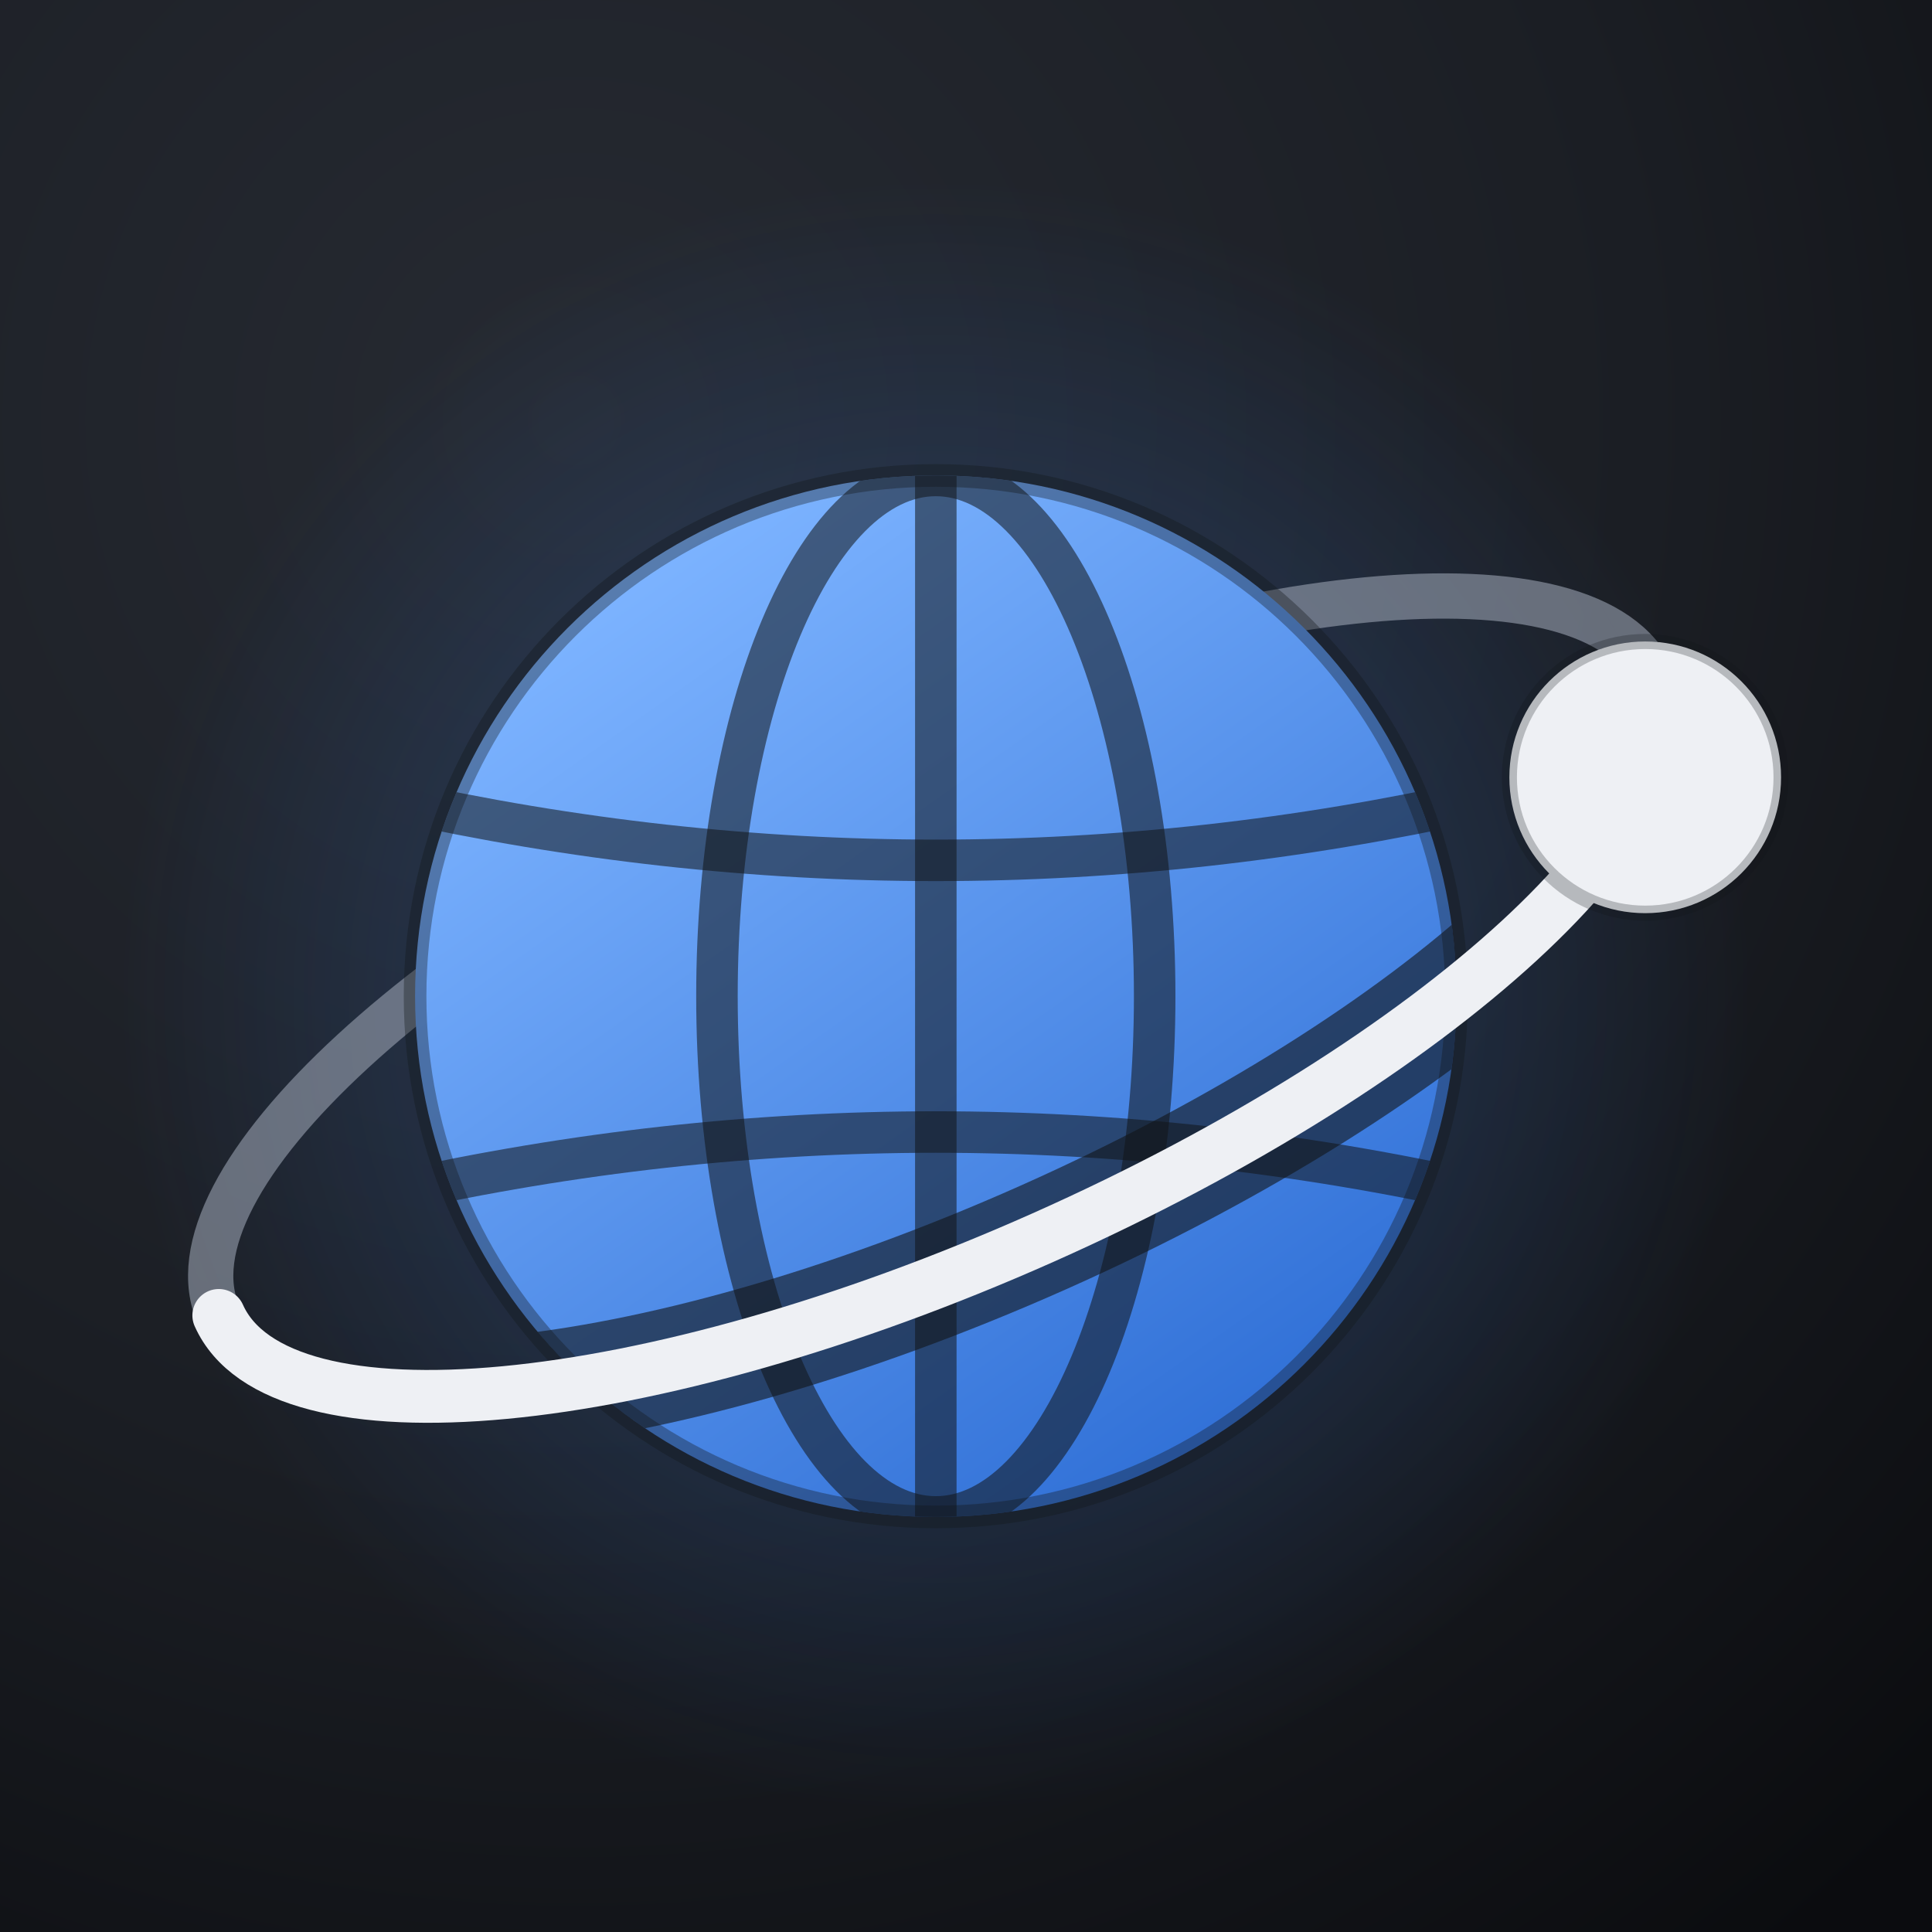
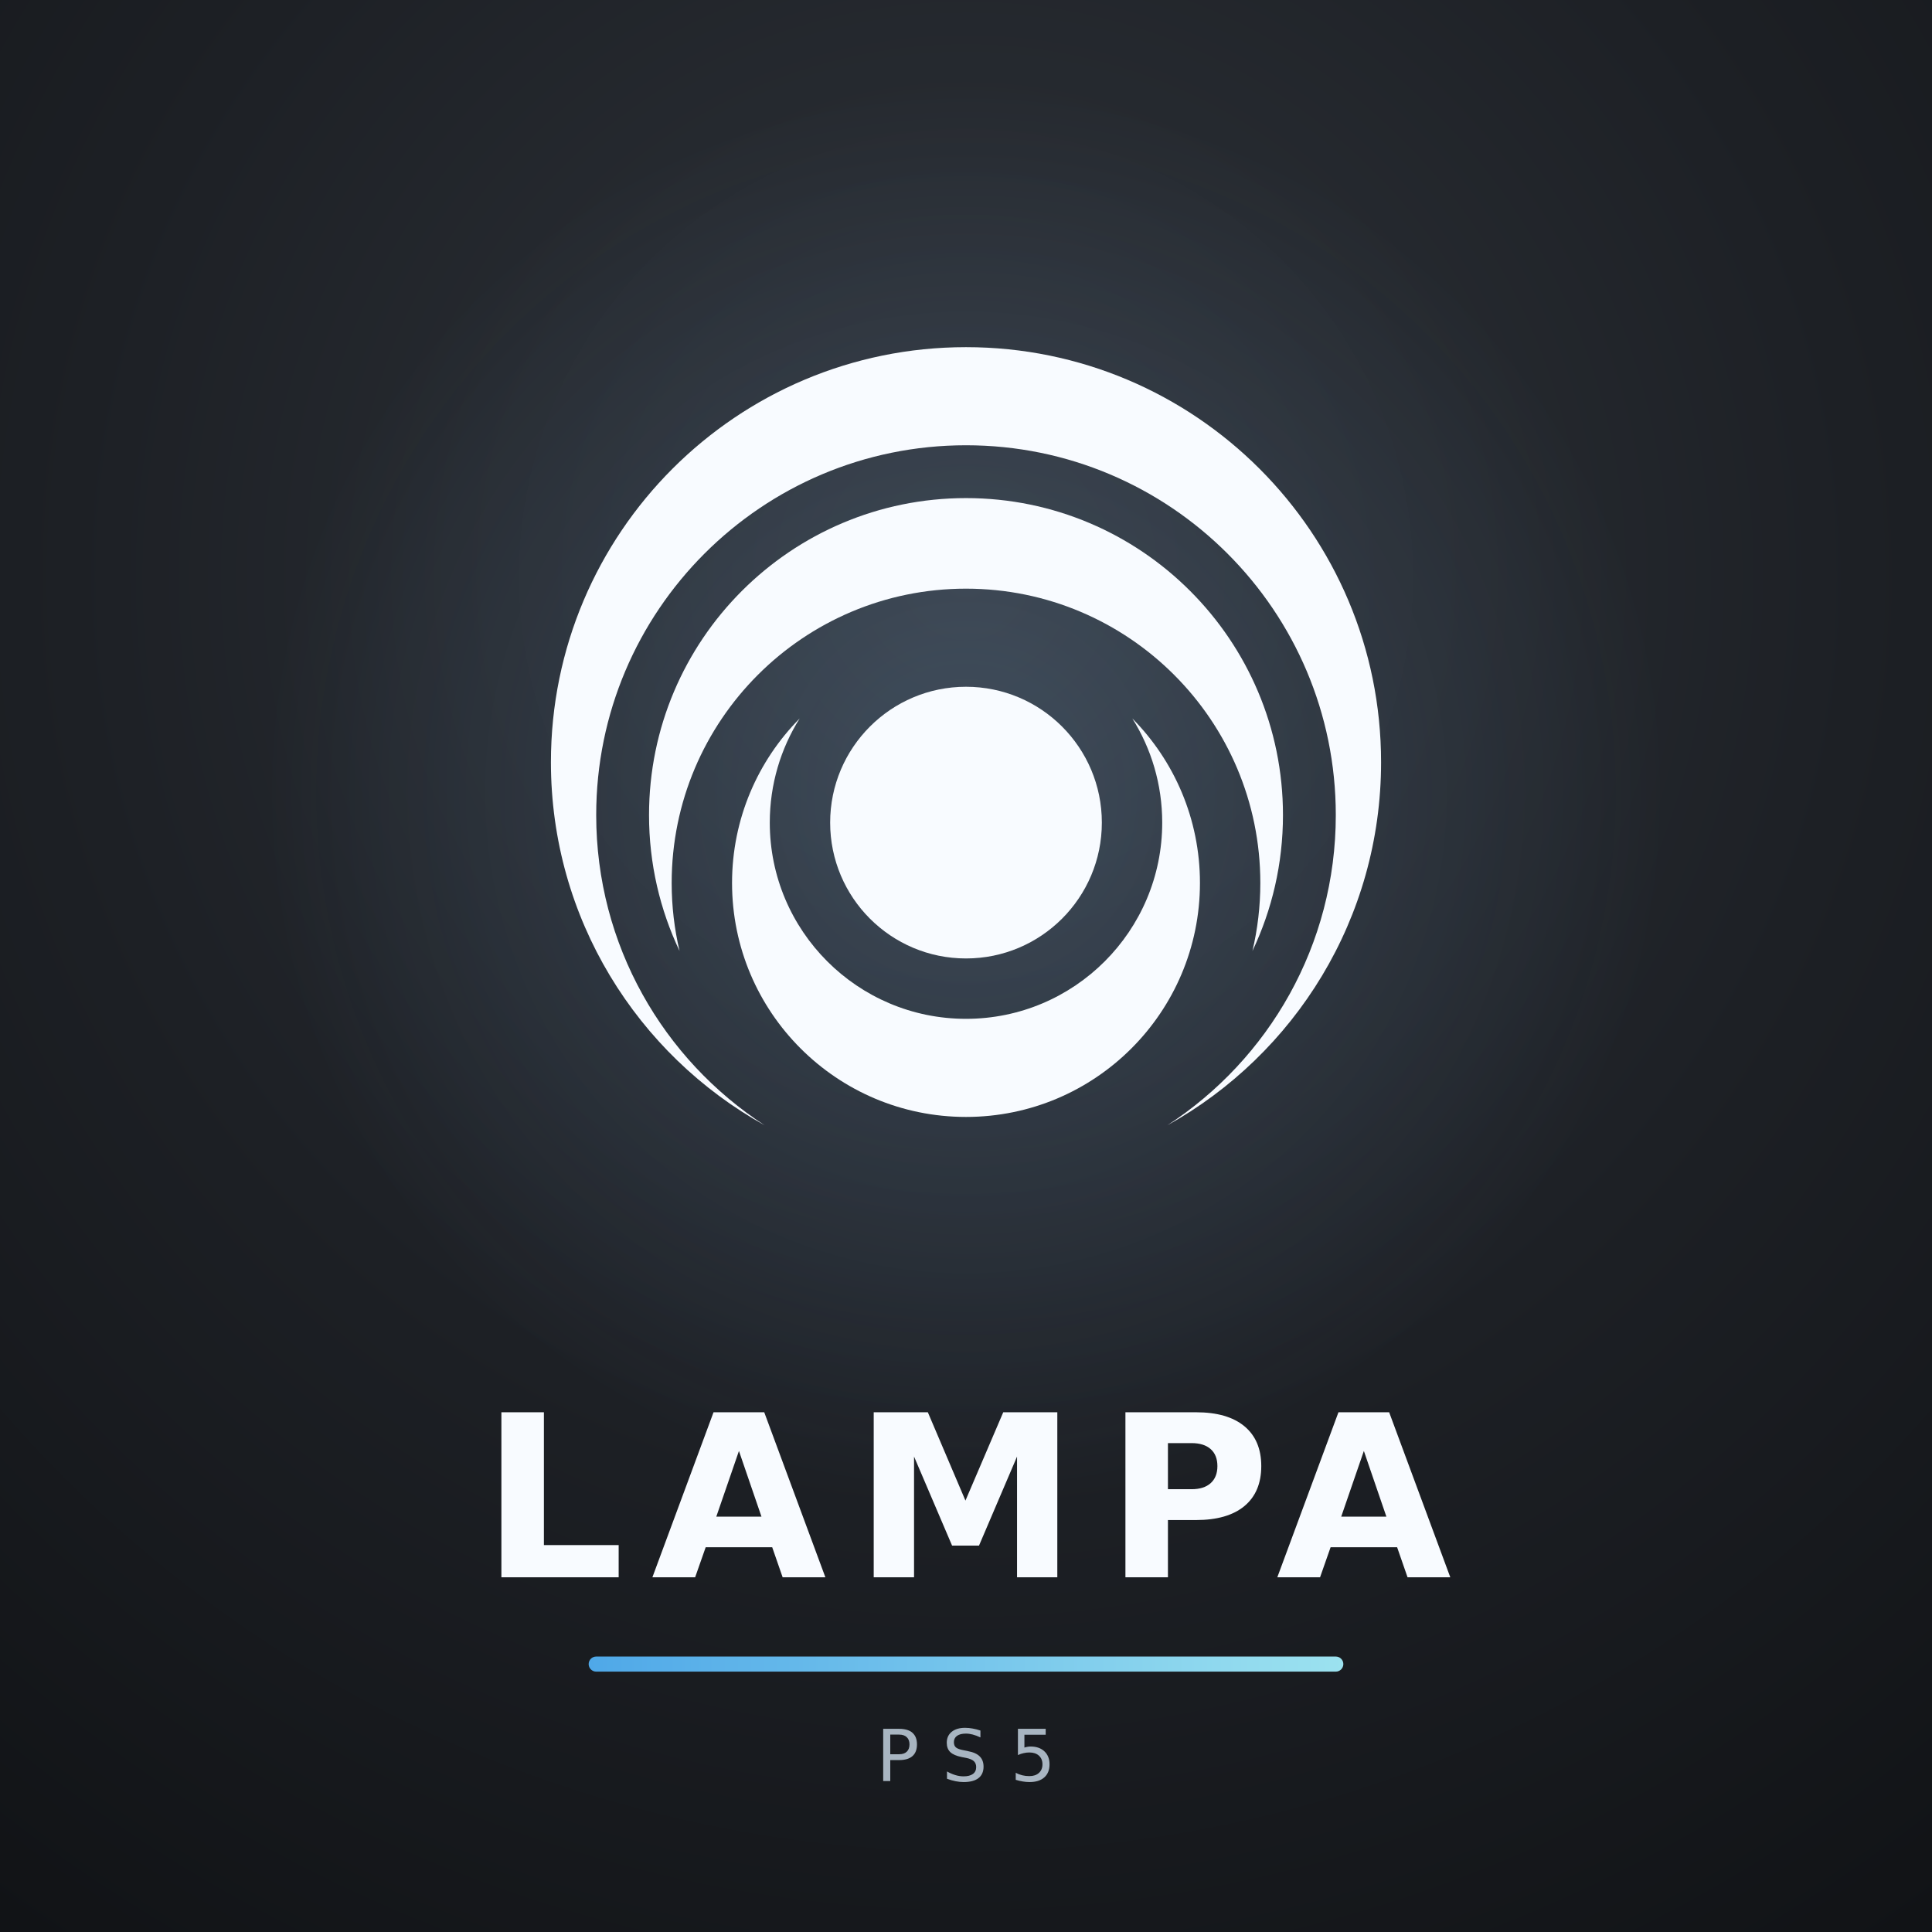
<svg xmlns="http://www.w3.org/2000/svg" width="512" height="512" viewBox="0 0 512 512">
  <defs>
-     <radialGradient id="bg" cx="0.30" cy="0.22" r="1.0">
-       <stop offset="0" stop-color="#262a32" />
-       <stop offset="0.55" stop-color="#1b1e24" />
-       <stop offset="1" stop-color="#0b0c0f" />
+     <radialGradient id="bg" cx="0.5" cy="0.3" r="0.85">
+       <stop offset="0" stop-color="#30353c" />
+       <stop offset="0.54" stop-color="#1d2025" />
+       <stop offset="1" stop-color="#111316" />
    </radialGradient>
-     <linearGradient id="globe-fill" x1="0.2" y1="0.1" x2="0.8" y2="0.95">
-       <stop offset="0" stop-color="#7cb3ff" />
-       <stop offset="1" stop-color="#2f6fd6" />
+     <radialGradient id="halo" cx="0.5" cy="0.5" r="0.5">
+       <stop offset="0" stop-color="#95caff" stop-opacity="0.18" />
+       <stop offset="1" stop-color="#95caff" stop-opacity="0" />
+     </radialGradient>
+     <linearGradient id="accent" x1="0" y1="0" x2="1" y2="0">
+       <stop offset="0" stop-color="#4fa8e8" />
+       <stop offset="1" stop-color="#9ce2ef" />
    </linearGradient>
-     <radialGradient id="glow" cx="0.5" cy="0.5" r="0.5">
-       <stop offset="0" stop-color="#3d8bff" stop-opacity="0.32" />
-       <stop offset="1" stop-color="#3d8bff" stop-opacity="0" />
-     </radialGradient>
-     <clipPath id="globe">
-       <circle cx="248" cy="264" r="138" />
-     </clipPath>
  </defs>
  <rect width="512" height="512" fill="url(#bg)" />
-   <circle cx="248" cy="264" r="220" fill="url(#glow)" />
-   <path d="M 40 264 A 208 70 0 0 1 456 264" transform="rotate(-24 248 264)" fill="none" stroke="#9aa2b1" stroke-opacity="0.6" stroke-width="12" />
-   <circle cx="248" cy="264" r="138" fill="url(#globe-fill)" />
-   <g clip-path="url(#globe)" fill="none" stroke="#121418" stroke-opacity="0.55" stroke-width="11" stroke-linecap="round">
-     <ellipse cx="248" cy="264" rx="58" ry="138" />
-     <line x1="248" y1="120" x2="248" y2="408" />
-     <path d="M 104 212 Q 248 244 392 212" />
-     <path d="M 104 316 Q 248 284 392 316" />
+   <circle cx="256" cy="210" r="184" fill="url(#halo)" />
+   <g transform="translate(146 92) scale(2)" fill="#f8fbff">
+     <path d="M81.674 103.11C98.568 93.723 110 75.697 110 55C110 24.624 85.376 0 55 0C24.624 0 0 24.624 0 55C0 75.697 11.432 93.723 28.326 103.11C14.887 94.372 6 79.224 6 62C6 34.938 27.938 13 55 13C82.062 13 104 34.938 104 62C104 79.224 95.113 94.373 81.674 103.11Z" />
+     <path d="M92.955 80.008C95.549 74.55 97 68.445 97 62C97 38.804 78.196 20 55 20C31.804 20 13 38.804 13 62C13 68.445 14.451 74.55 17.045 80.008C16.362 77.116 16 74.1 16 71C16 49.461 33.461 32 55 32C76.539 32 94 49.461 94 71C94 74.1 93.638 77.116 92.955 80.008Z" />
+     <path d="M55 89C69.359 89 81 77.359 81 63C81 57.93 79.549 53.198 77.039 49.199C82.579 54.799 86 62.5 86 71C86 88.121 72.121 102 55 102C37.879 102 24 88.121 24 71C24 62.5 27.421 54.799 32.961 49.199C30.451 53.198 29 57.93 29 63C29 77.359 40.641 89 55 89Z" />
+     <path d="M73 63C73 72.941 64.941 81 55 81C45.059 81 37 72.941 37 63C37 53.059 45.059 45 55 45C64.941 45 73 53.059 73 63Z" />
  </g>
-   <circle cx="248" cy="264" r="138" fill="none" stroke="#121418" stroke-opacity="0.35" stroke-width="6" />
-   <path d="M 40 264 A 208 70 0 0 0 456 264" transform="rotate(-24 248 264)" clip-path="url(#globe)" fill="none" stroke="#121418" stroke-opacity="0.6" stroke-width="30" />
-   <path d="M 40 264 A 208 70 0 0 0 456 264" transform="rotate(-24 248 264)" fill="none" stroke="#eef0f4" stroke-width="14" stroke-linecap="round" />
-   <circle cx="436" cy="206" r="36" fill="#eef0f4" />
-   <circle cx="436" cy="206" r="36" fill="none" stroke="#121418" stroke-opacity="0.25" stroke-width="4" />
+   <text x="256" y="418" text-anchor="middle" font-family="DejaVu Sans" font-size="60" font-weight="bold" letter-spacing="7" fill="#f8fbff">LAMPA</text>
+   <rect x="156" y="439" width="200" height="4" rx="2" fill="url(#accent)" />
+   <text x="256" y="472" text-anchor="middle" font-family="DejaVu Sans" font-size="19" letter-spacing="6" fill="#a8b5c1">PS5</text>
</svg>
